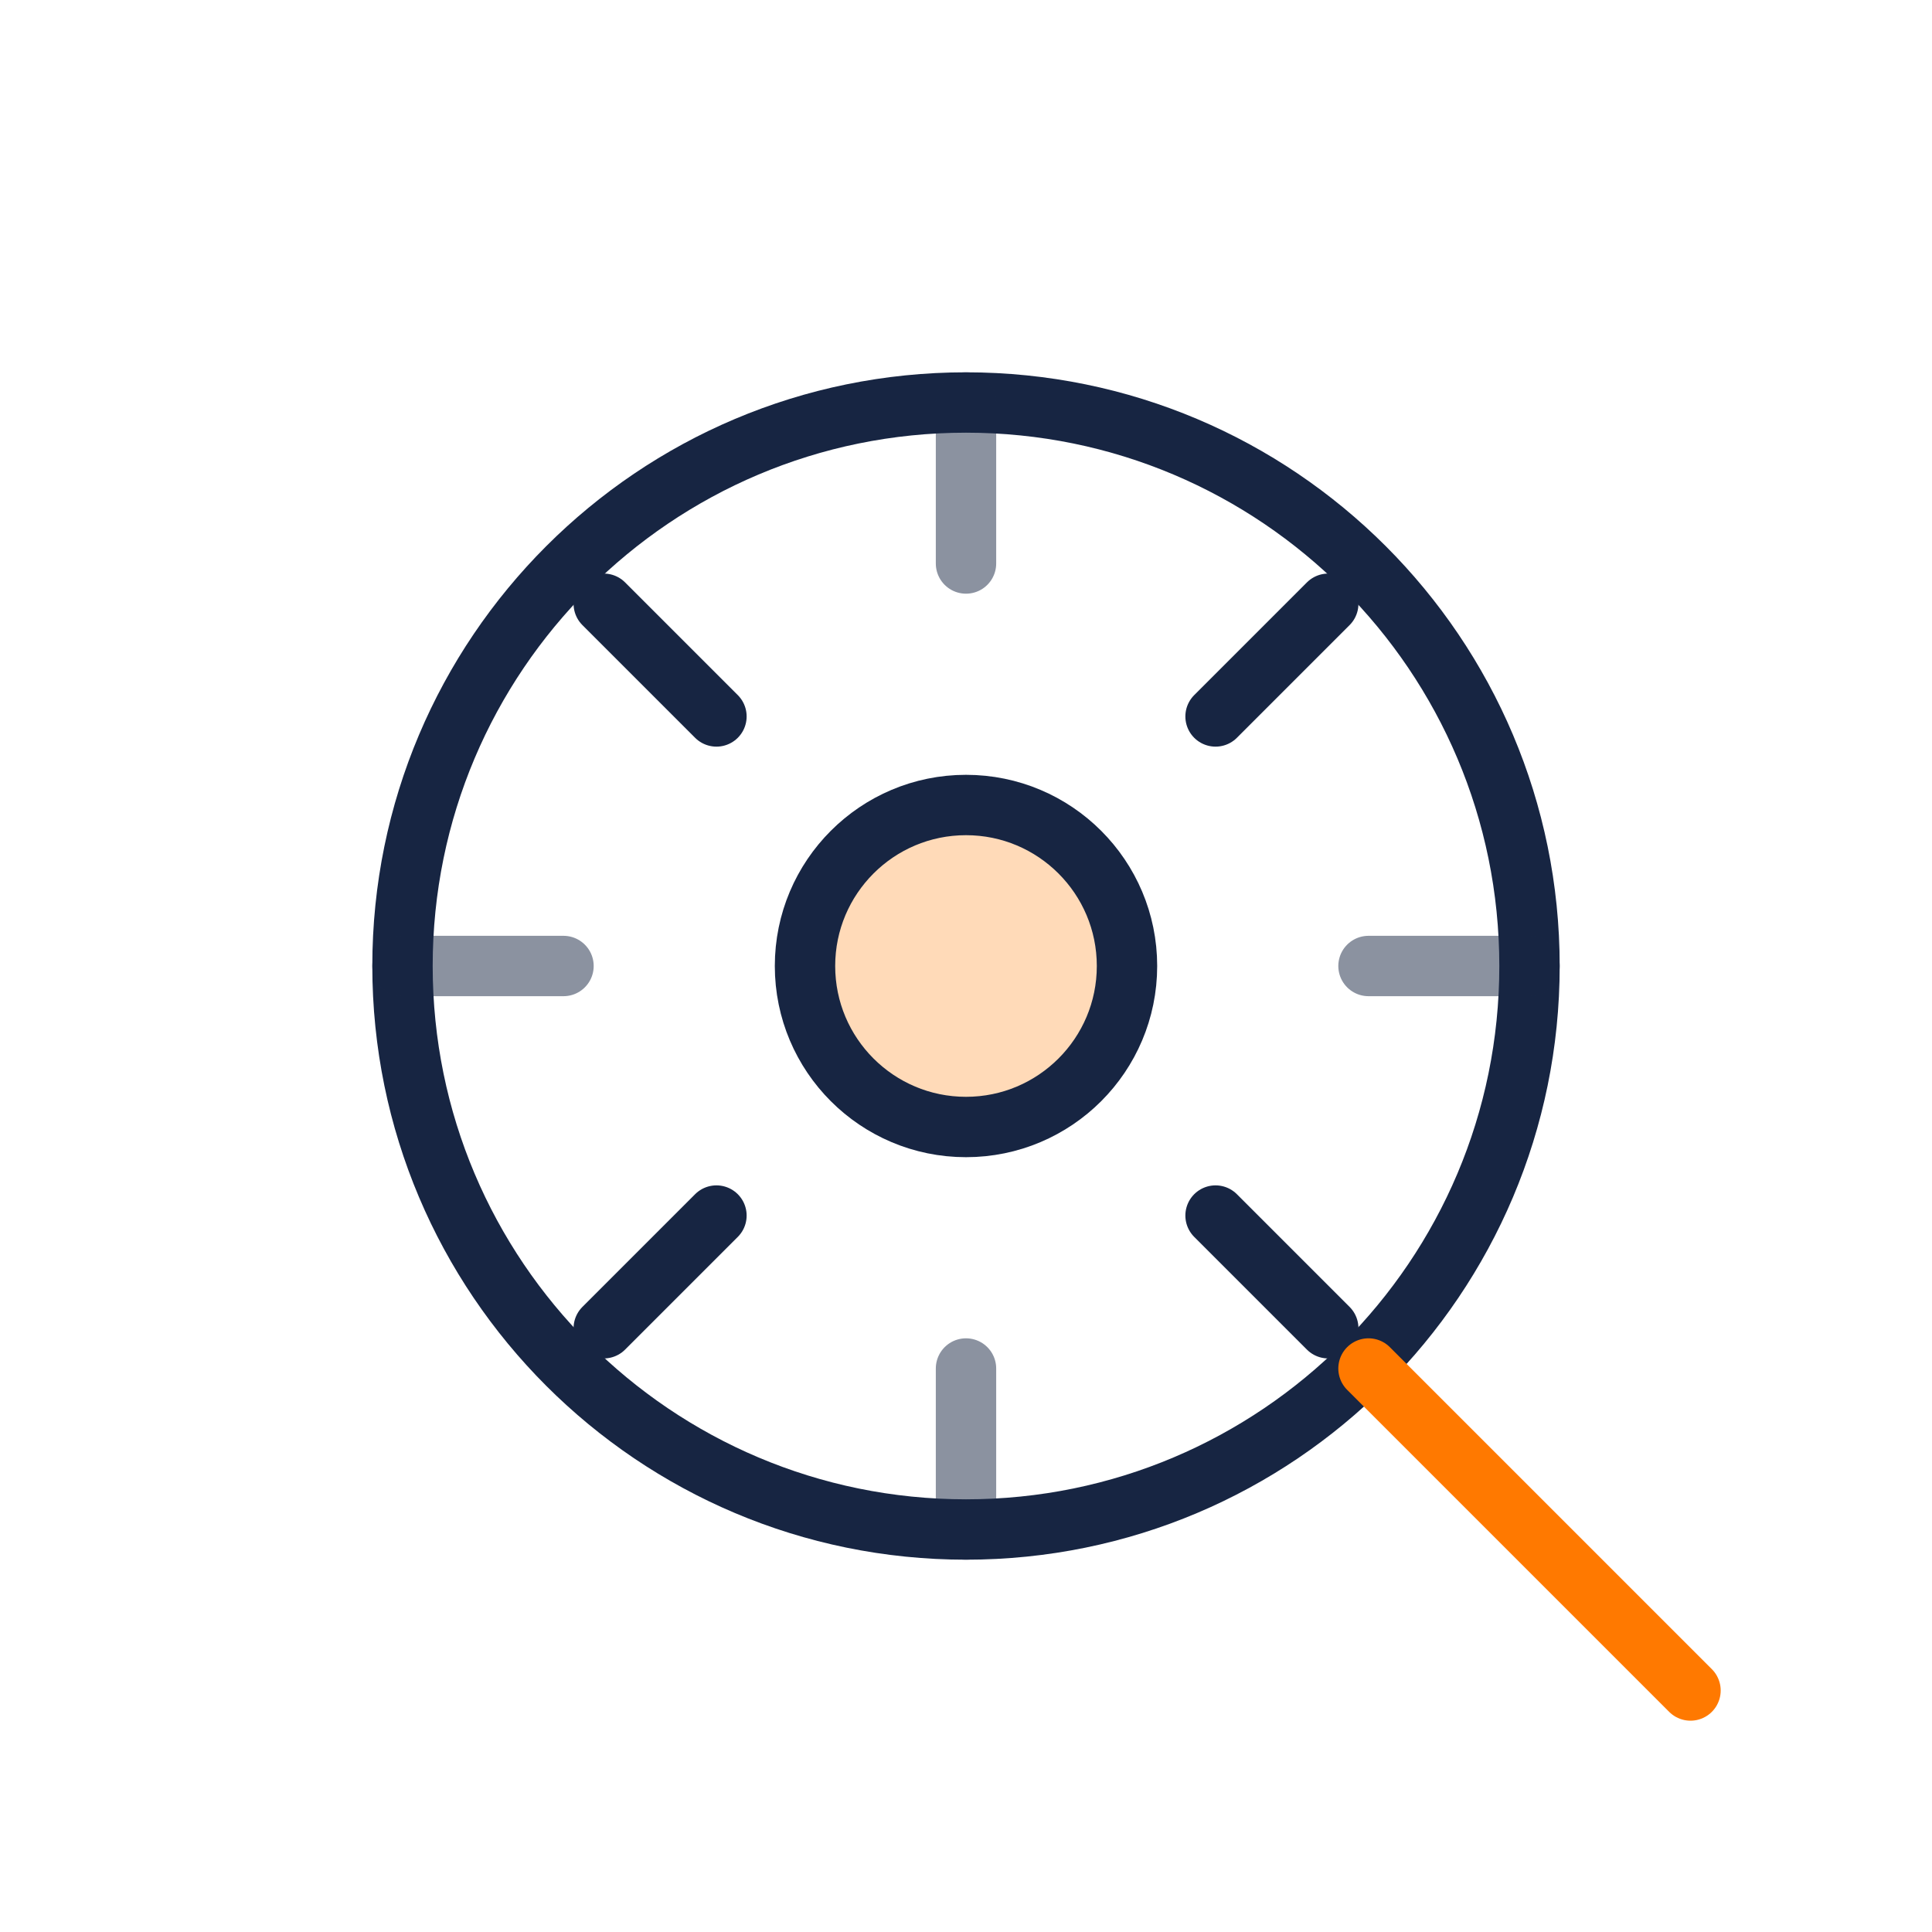
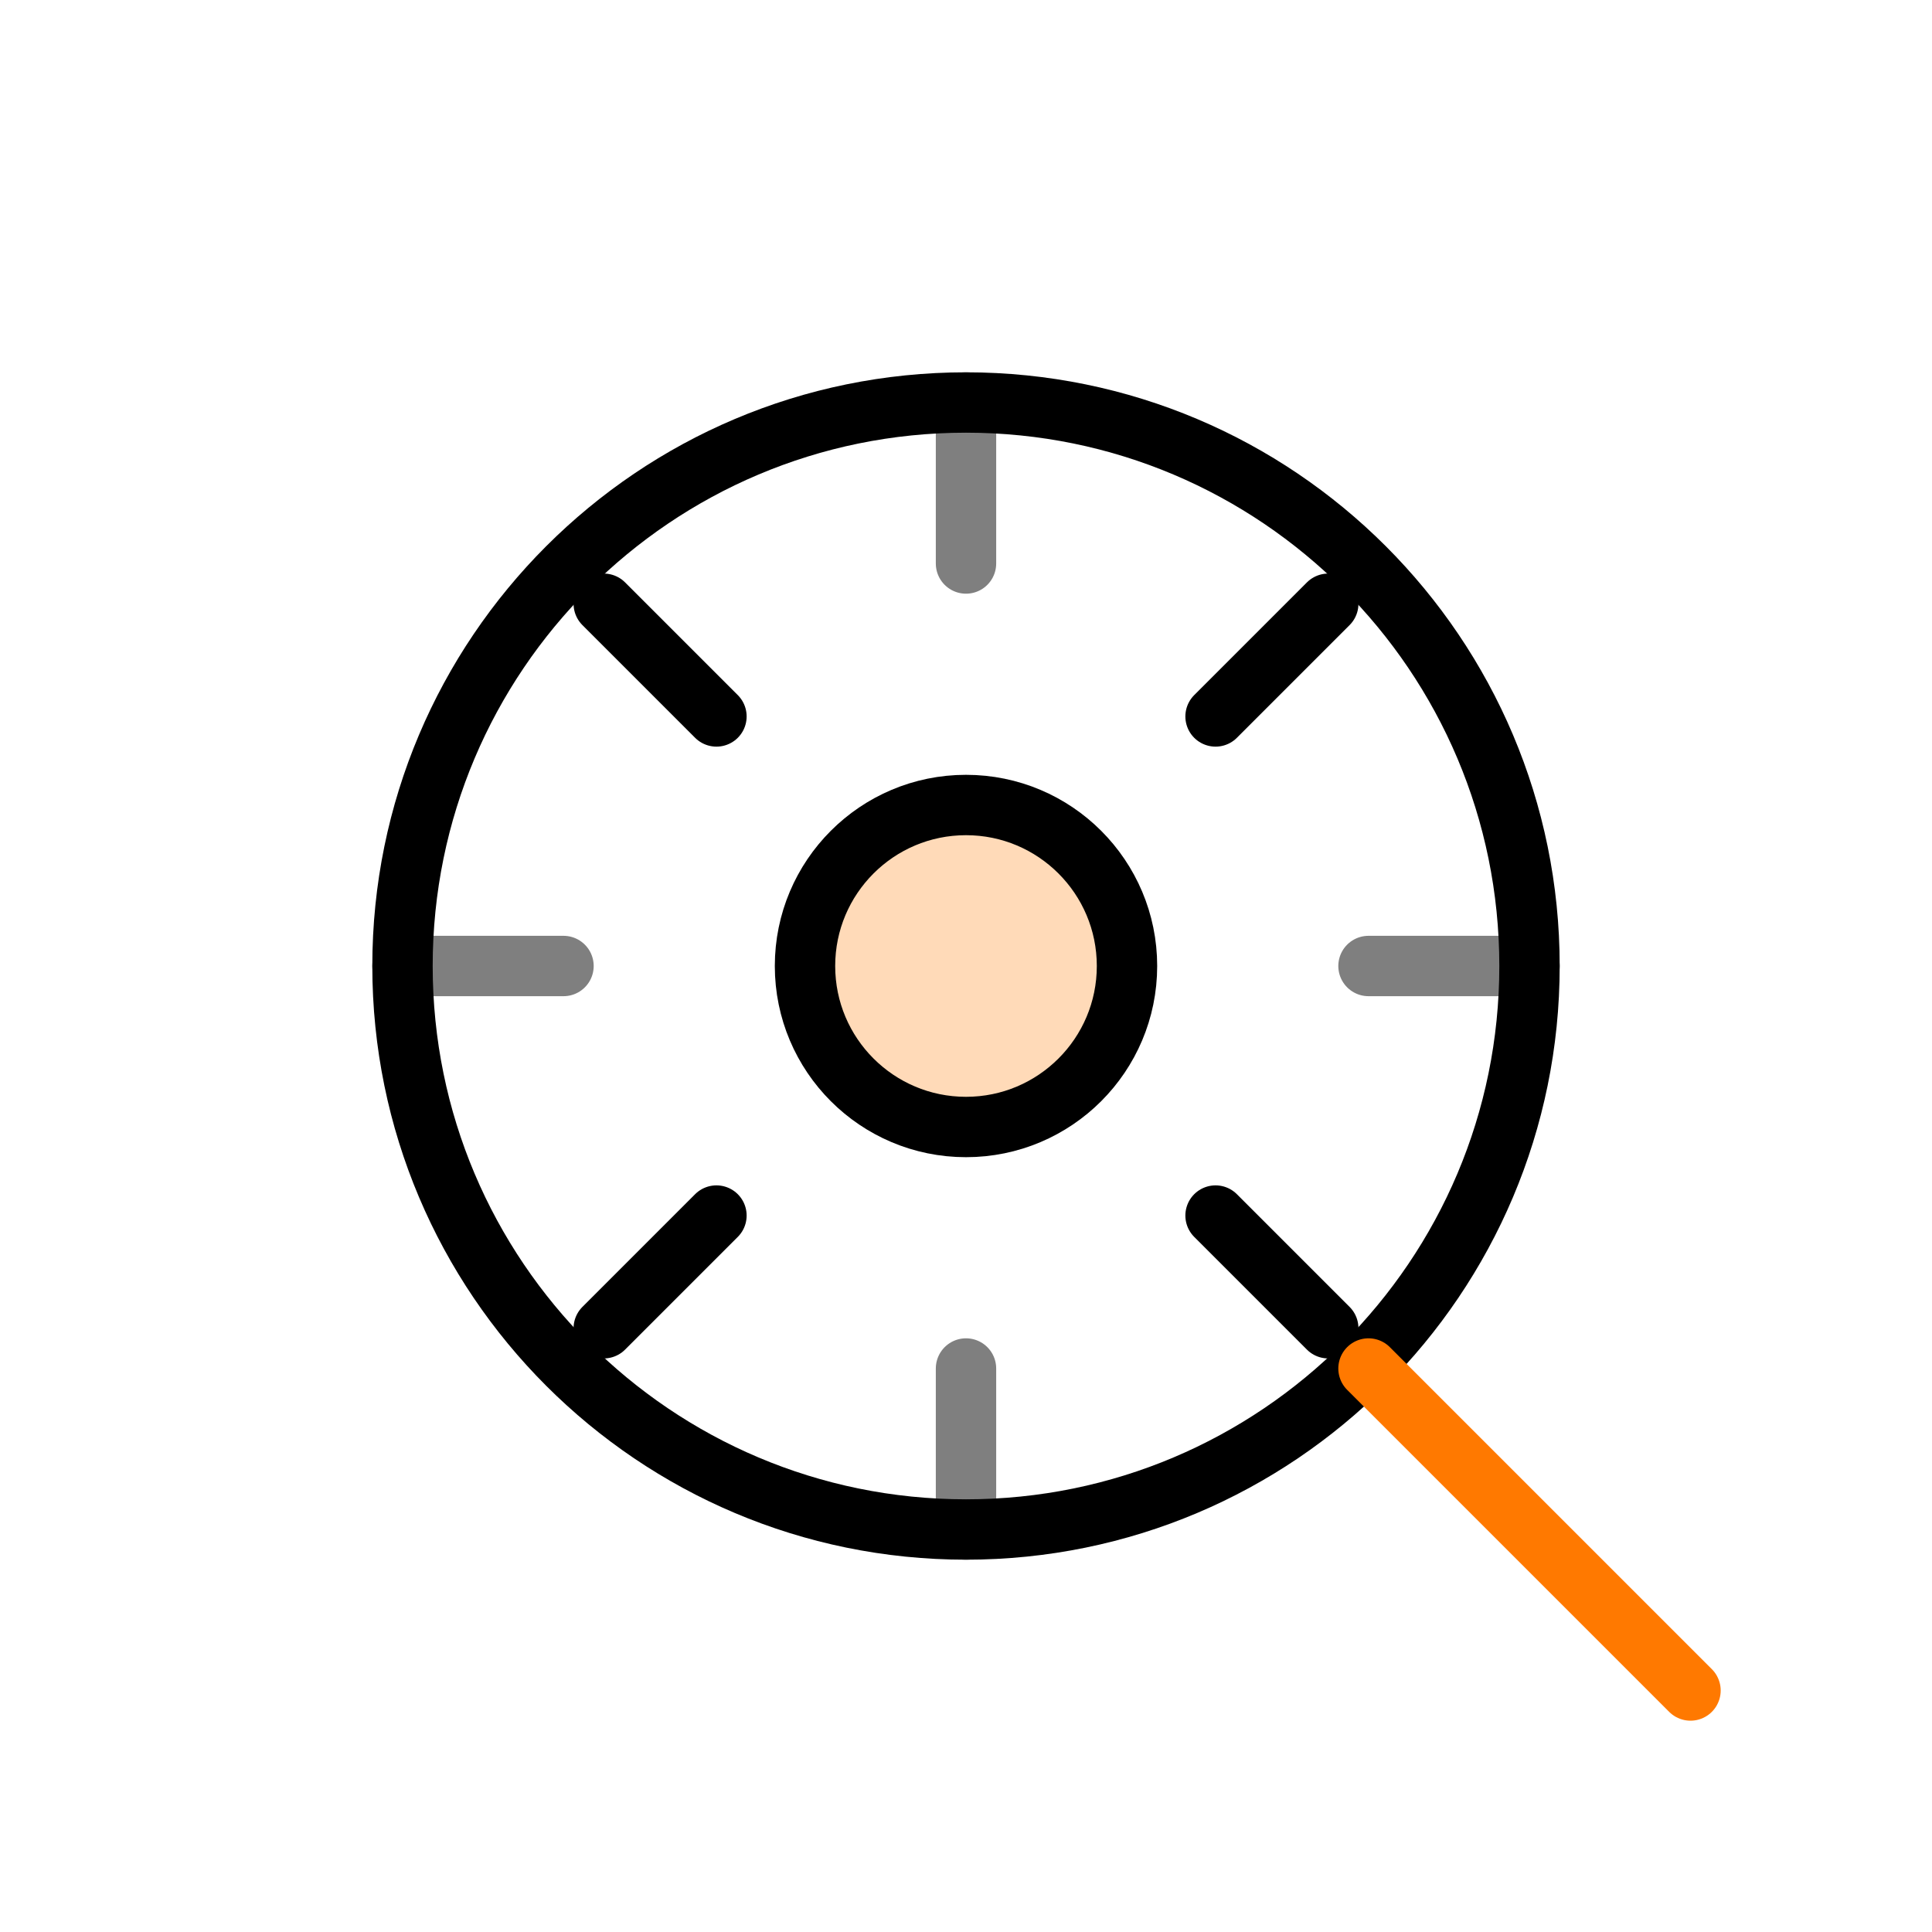
- <svg xmlns="http://www.w3.org/2000/svg" width="96" height="96" viewBox="0 0 48 48" fill="none" aria-hidden="true">
-   <circle cx="24" cy="24" r="14" stroke="#172542" stroke-width="1.5" />
-   <circle cx="24" cy="24" r="4" fill="#FF7900" fill-opacity="0.28" stroke="#172542" stroke-width="1.5" />
-   <path d="M24 10v4M24 34v4M10 24h4M34 24h4" stroke="#172542" stroke-width="1.5" stroke-linecap="round" opacity="0.5" />
-   <path d="M15 15l2.8 2.8M30.2 30.2l2.8 2.8M33 15l-2.8 2.8M17.8 30.2l-2.8 2.8" stroke="#172542" stroke-width="1.5" stroke-linecap="round" />
+ <svg xmlns="http://www.w3.org/2000/svg" viewBox="0 0 48 48" fill="none" aria-hidden="true">
+   <circle cx="24" cy="24" r="14" stroke="currentColor" stroke-width="1.5" />
+   <circle cx="24" cy="24" r="4" fill="#FF7900" fill-opacity="0.28" stroke="currentColor" stroke-width="1.5" />
+   <path d="M24 10v4M24 34v4M10 24h4M34 24h4" stroke="currentColor" stroke-width="1.5" stroke-linecap="round" opacity="0.5" />
+   <path d="M15 15l2.8 2.8M30.2 30.2l2.8 2.8M33 15l-2.8 2.8M17.8 30.2l-2.8 2.8" stroke="currentColor" stroke-width="1.5" stroke-linecap="round" />
  <path d="M34 34l8 8" stroke="#FF7900" stroke-width="1.5" stroke-linecap="round" />
</svg>
